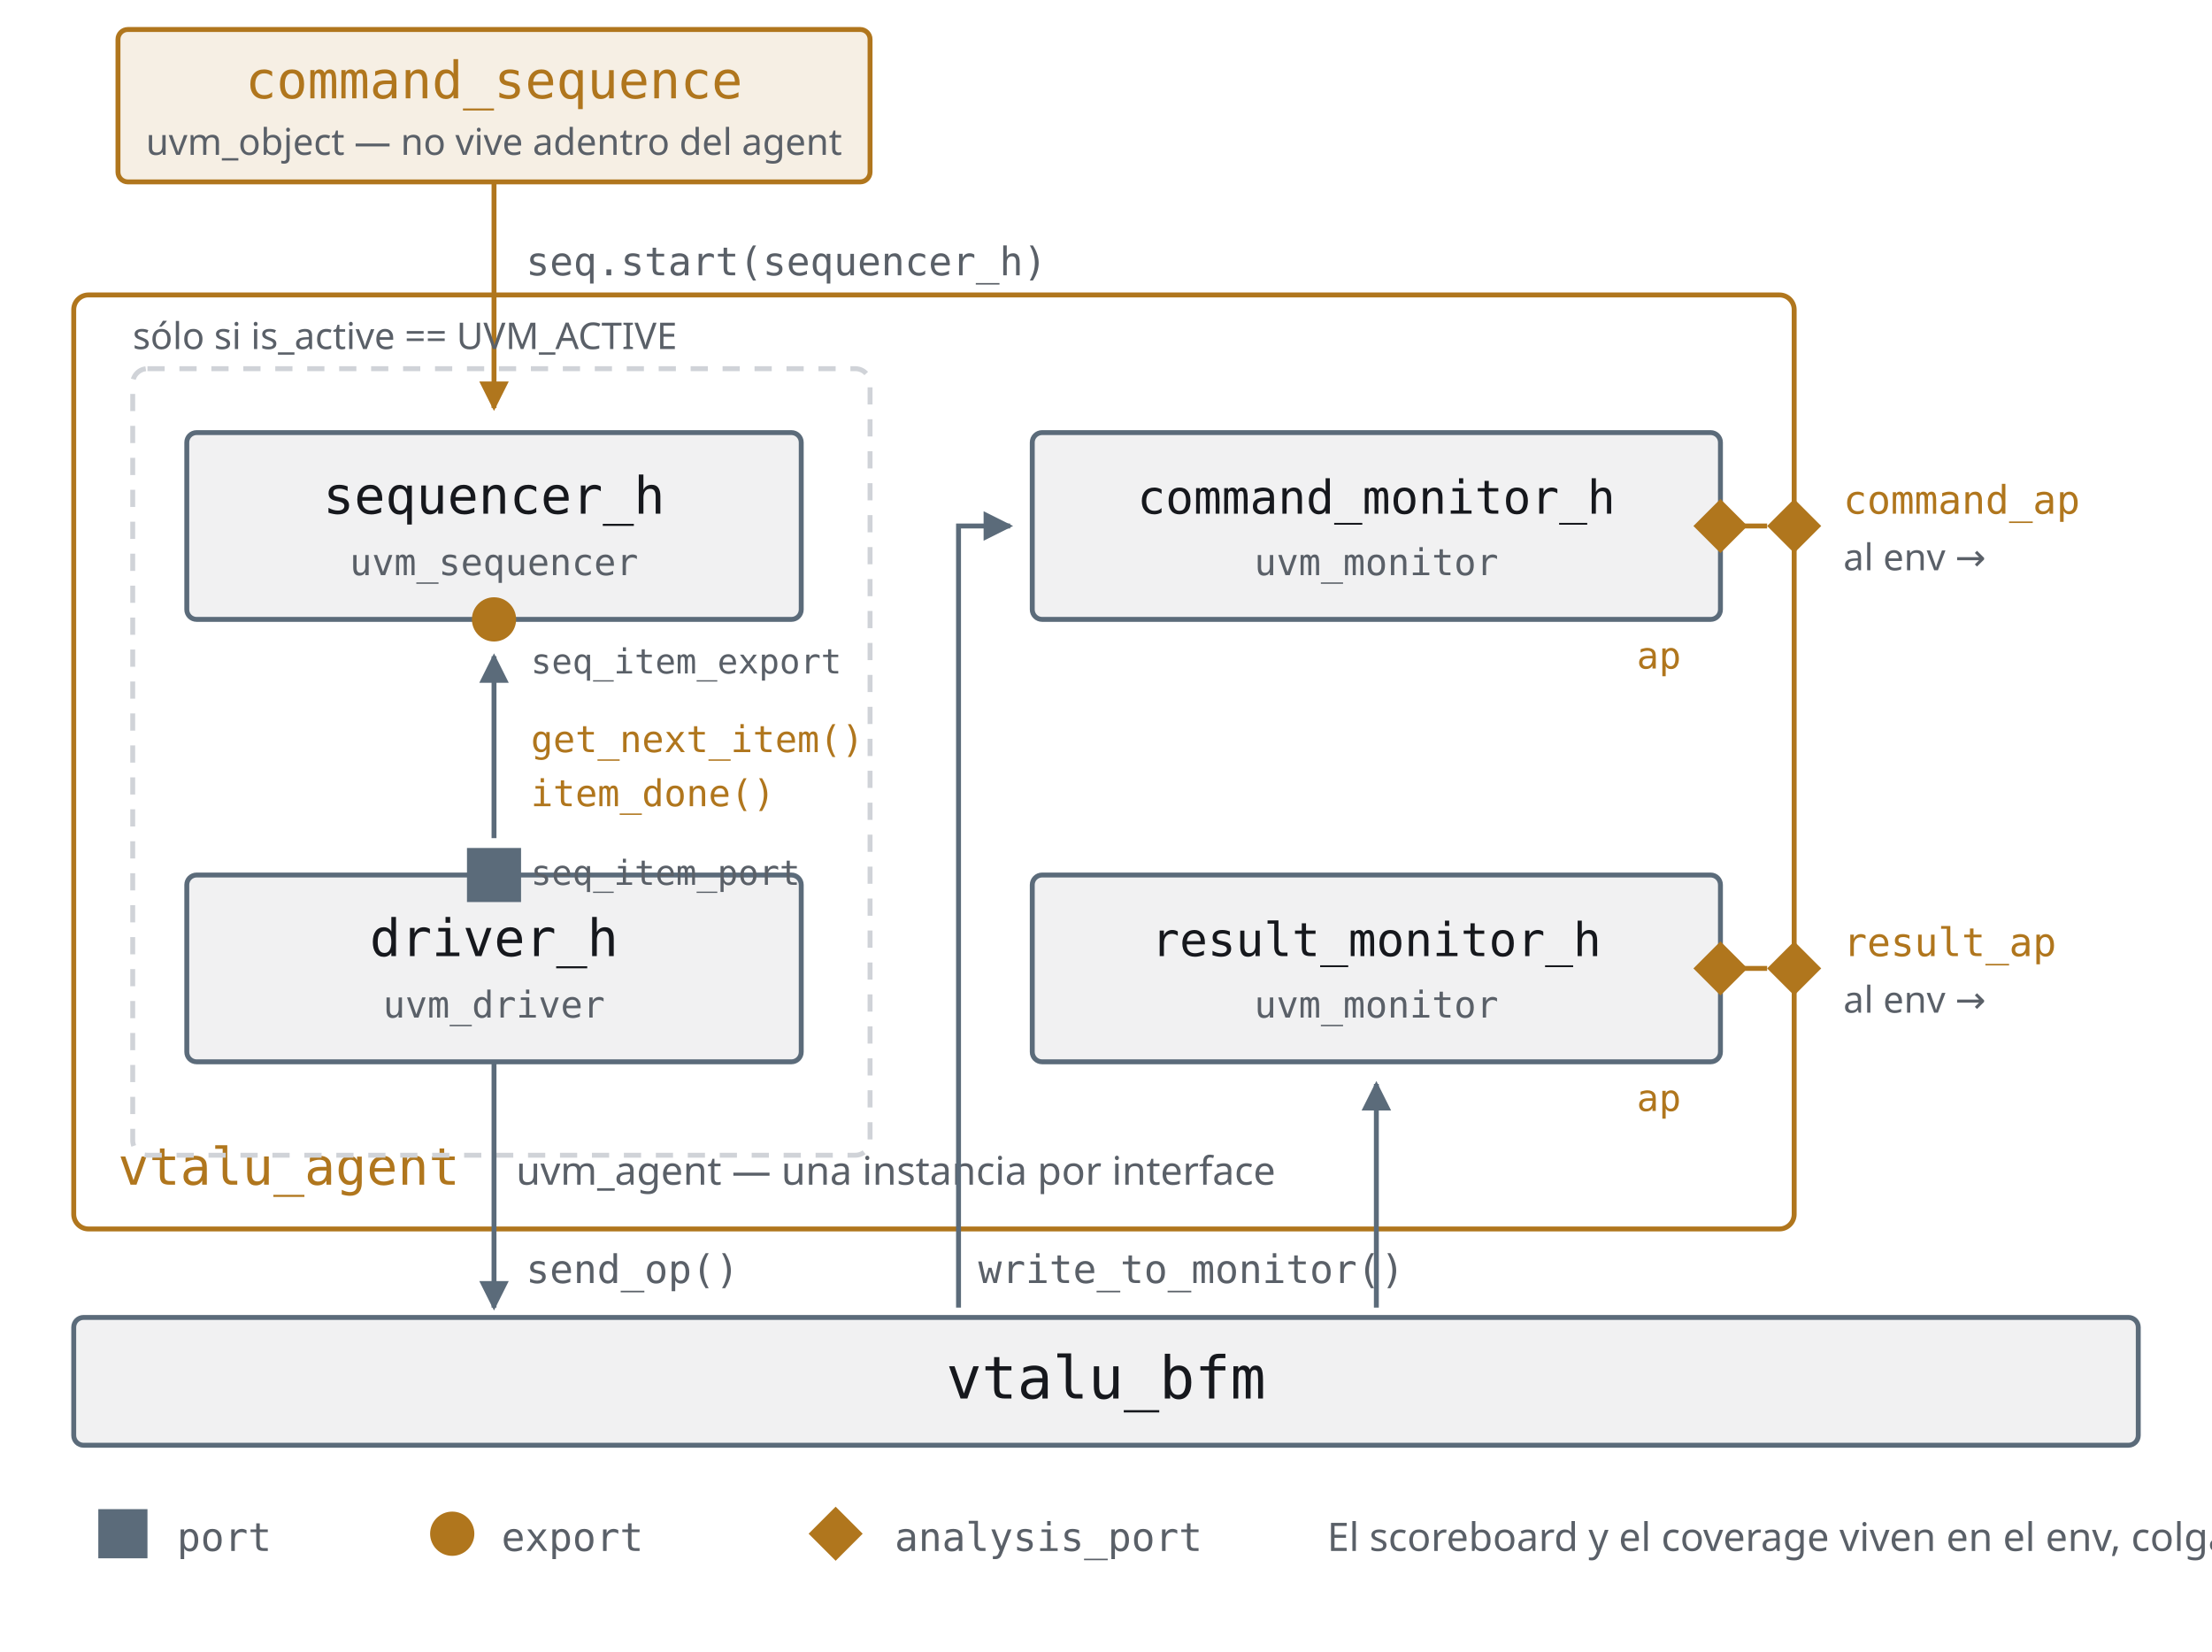
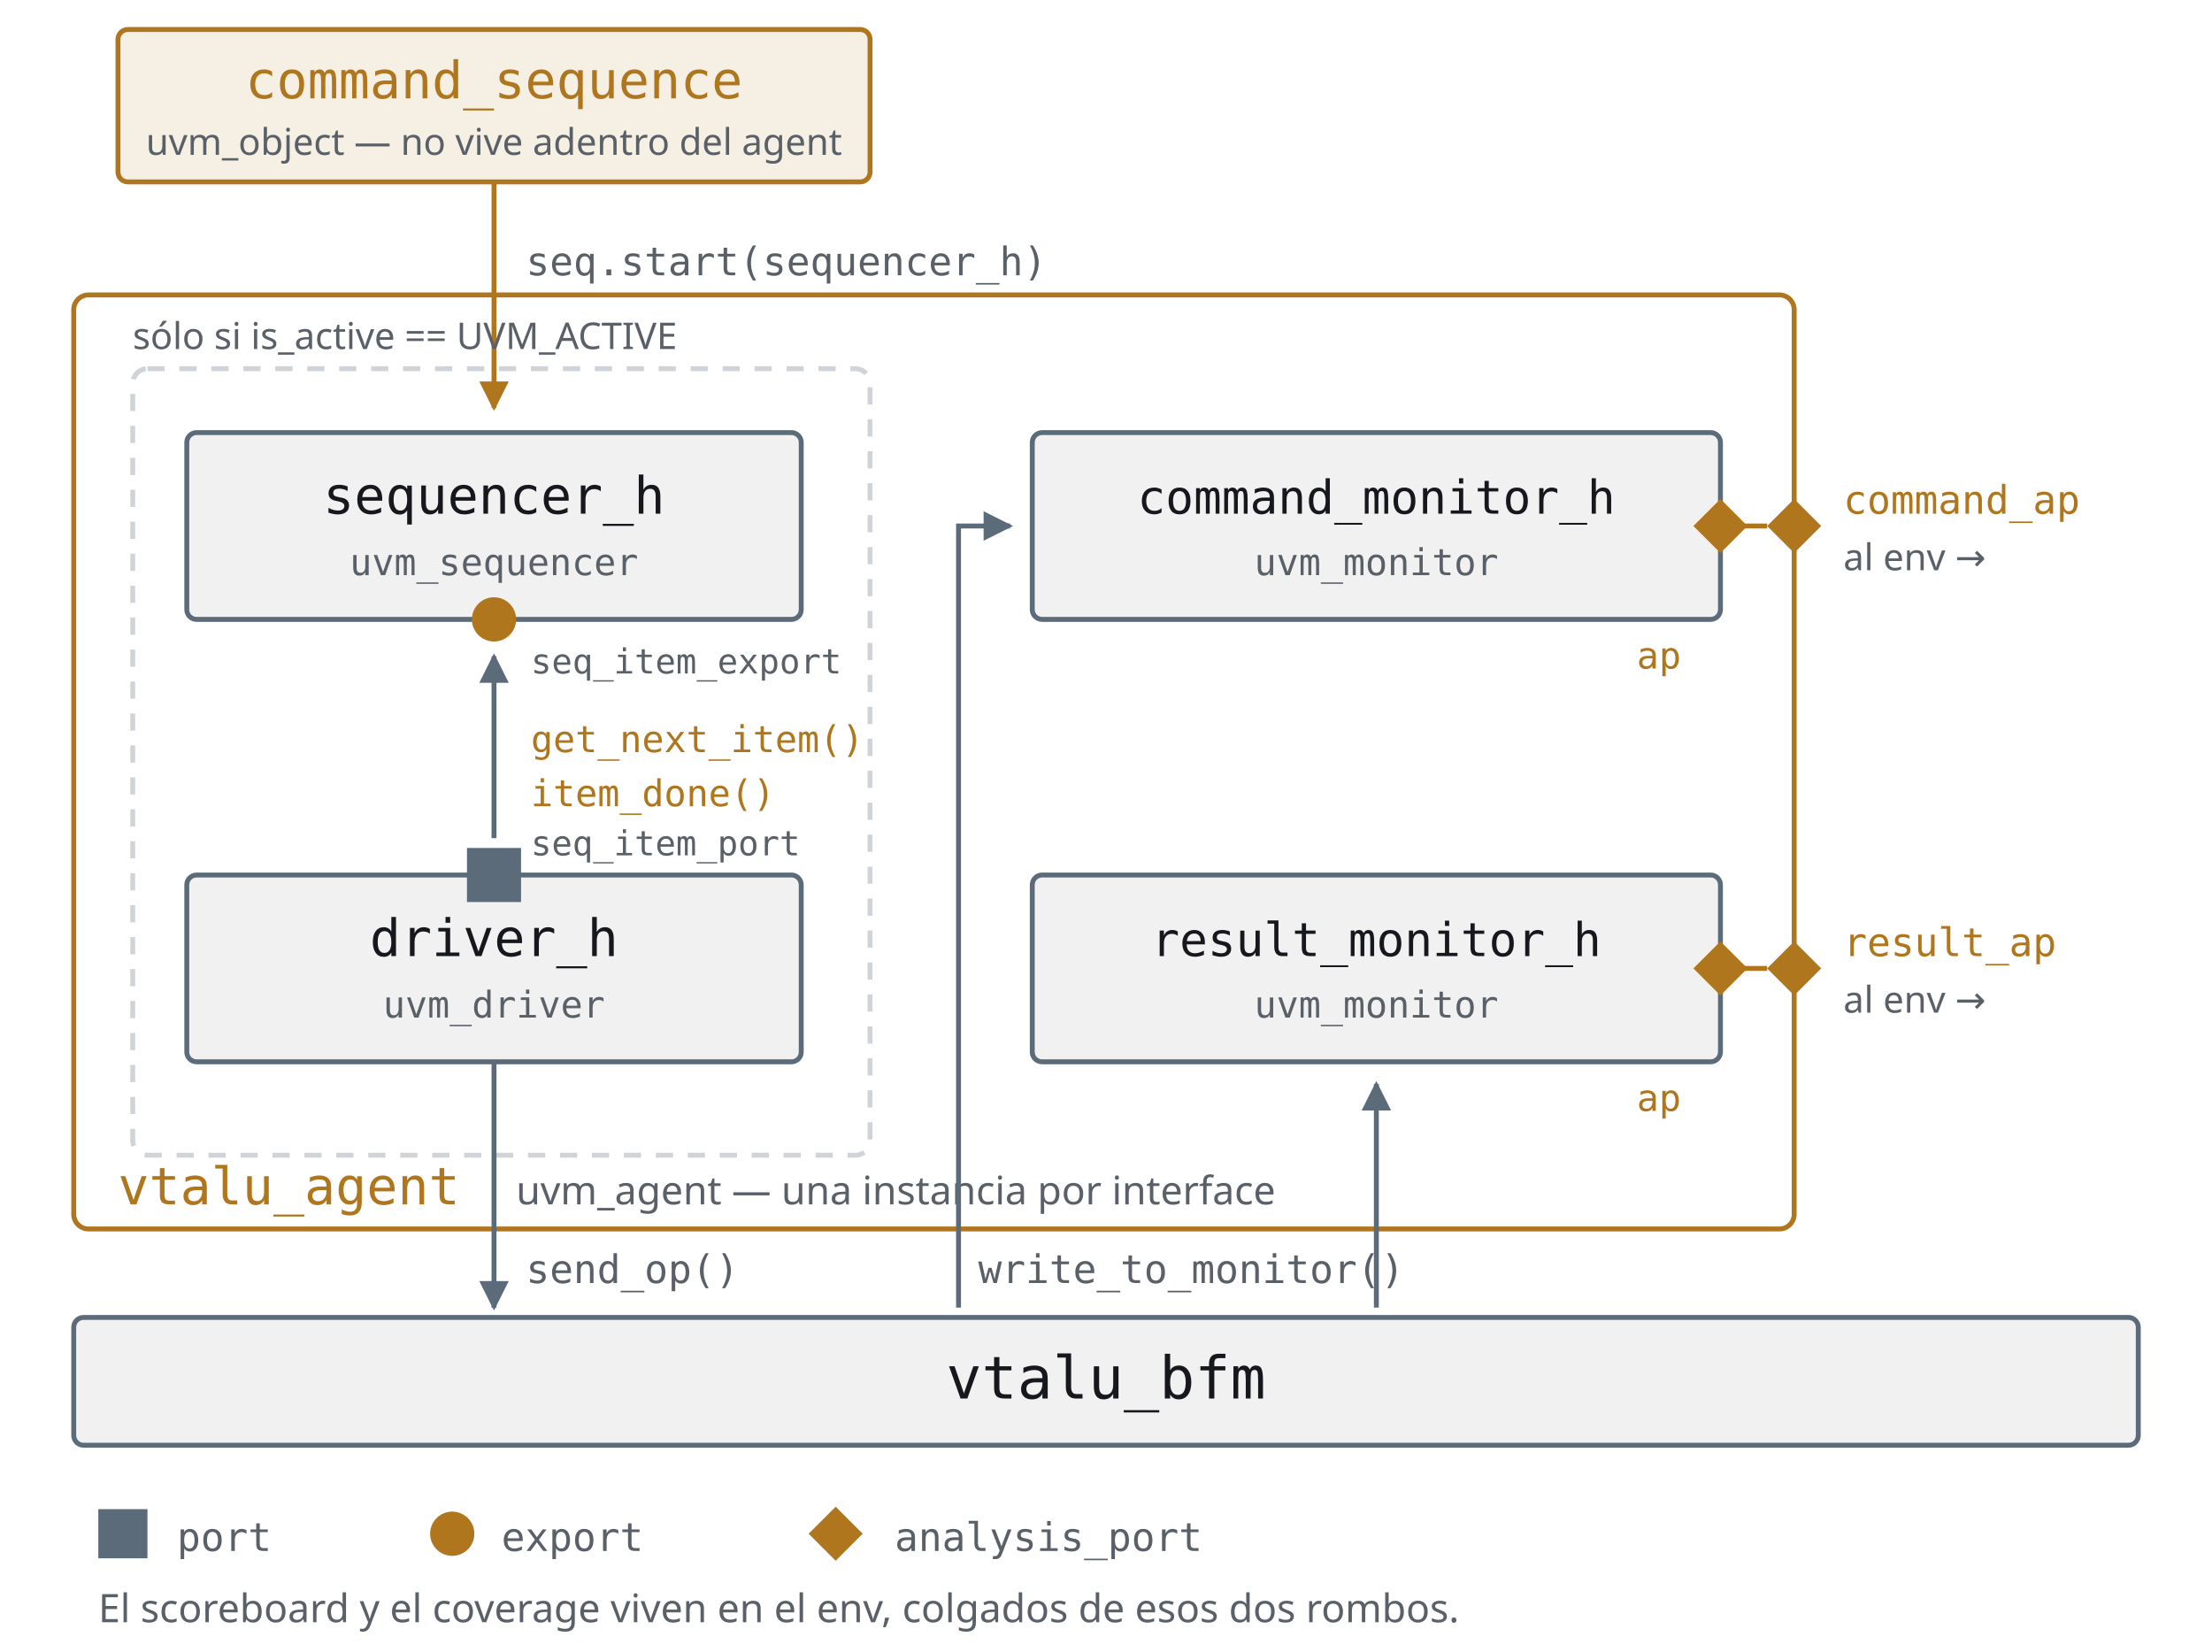
<svg xmlns="http://www.w3.org/2000/svg" viewBox="0 0 900 672" font-family="IBM Plex Sans, system-ui, sans-serif">
  <defs>
    <marker id="a" viewBox="0 0 10 10" refX="9" refY="5" markerWidth="6" markerHeight="6" orient="auto-start-reverse">
      <path d="M0,0 L10,5 L0,10 z" fill="#5b6b7a" />
    </marker>
    <marker id="a-acc" viewBox="0 0 10 10" refX="9" refY="5" markerWidth="6" markerHeight="6" orient="auto-start-reverse">
      <path d="M0,0 L10,5 L0,10 z" fill="#b0761d" />
    </marker>
  </defs>
  <rect x="48" y="12" width="306" height="62" rx="4" fill="#b0761d" fill-opacity="0.12" stroke="#b0761d" stroke-width="2" />
  <text x="201" y="40" fill="#b0761d" font-size="21" text-anchor="middle" font-family="IBM Plex Mono, ui-monospace, monospace">command_sequence</text>
  <text x="201" y="63" fill="#5a6068" font-size="15" text-anchor="middle">uvm_object — no vive adentro del agent</text>
  <path d="M201,74 V166" fill="none" stroke="#b0761d" stroke-width="2" marker-end="url(#a-acc)" />
  <text x="214" y="112" fill="#5a6068" font-size="16" font-family="IBM Plex Mono, ui-monospace, monospace">seq.start(sequencer_h)</text>
  <rect x="30" y="120" width="700" height="380" rx="6" fill="none" stroke="#b0761d" stroke-width="2" />
-   <text x="48" y="482" fill="#b0761d" font-size="21" font-family="IBM Plex Mono, ui-monospace, monospace">vtalu_agent</text>
-   <text x="210" y="482" fill="#5a6068" font-size="16">uvm_agent — una instancia por interface</text>
+   <text x="48" y="490" fill="#b0761d" font-size="21" font-family="IBM Plex Mono, ui-monospace, monospace">vtalu_agent</text>
+   <text x="210" y="490" fill="#5a6068" font-size="16">uvm_agent — una instancia por interface</text>
  <rect x="54" y="150" width="300" height="320" rx="6" fill="none" stroke="#d0d3d8" stroke-width="2" stroke-dasharray="7 6" />
  <text x="54" y="142" fill="#5a6068" font-size="15">sólo si is_active == UVM_ACTIVE</text>
  <rect x="76" y="176" width="250" height="76" rx="4" fill="#16181d" opacity="0.06" />
  <rect x="76" y="176" width="250" height="76" rx="4" fill="none" stroke="#5b6b7a" stroke-width="2" />
  <text x="201" y="209" fill="#16181d" font-size="21" text-anchor="middle" font-family="IBM Plex Mono, ui-monospace, monospace">sequencer_h</text>
  <text x="201" y="234" fill="#5a6068" font-size="15" text-anchor="middle" font-family="IBM Plex Mono, ui-monospace, monospace">uvm_sequencer</text>
  <rect x="76" y="356" width="250" height="76" rx="4" fill="#16181d" opacity="0.06" />
  <rect x="76" y="356" width="250" height="76" rx="4" fill="none" stroke="#5b6b7a" stroke-width="2" />
  <text x="201" y="389" fill="#16181d" font-size="21" text-anchor="middle" font-family="IBM Plex Mono, ui-monospace, monospace">driver_h</text>
  <text x="201" y="414" fill="#5a6068" font-size="15" text-anchor="middle" font-family="IBM Plex Mono, ui-monospace, monospace">uvm_driver</text>
  <circle cx="201" cy="252" r="9" fill="#b0761d" />
  <rect x="190" y="345" width="22" height="22" fill="#5b6b7a" />
  <path d="M201,341 L201,267" fill="none" stroke="#5b6b7a" stroke-width="2" marker-end="url(#a)" />
  <text x="216" y="274" fill="#5a6068" font-size="14" font-family="IBM Plex Mono, ui-monospace, monospace">seq_item_export</text>
  <text x="216" y="306" fill="#b0761d" font-size="15" font-family="IBM Plex Mono, ui-monospace, monospace">get_next_item()</text>
  <text x="216" y="328" fill="#b0761d" font-size="15" font-family="IBM Plex Mono, ui-monospace, monospace">item_done()</text>
-   <text x="216" y="360" fill="#5a6068" font-size="14" font-family="IBM Plex Mono, ui-monospace, monospace">seq_item_port</text>
+   <text x="216" y="348" fill="#5a6068" font-size="14" font-family="IBM Plex Mono, ui-monospace, monospace">seq_item_port</text>
  <path d="M201,432 V532" fill="none" stroke="#5b6b7a" stroke-width="2" marker-end="url(#a)" />
  <text x="214" y="522" fill="#5a6068" font-size="16" font-family="IBM Plex Mono, ui-monospace, monospace">send_op()</text>
  <rect x="420" y="176" width="280" height="76" rx="4" fill="#16181d" opacity="0.06" />
  <rect x="420" y="176" width="280" height="76" rx="4" fill="none" stroke="#5b6b7a" stroke-width="2" />
  <text x="560" y="209" fill="#16181d" font-size="19" text-anchor="middle" font-family="IBM Plex Mono, ui-monospace, monospace">command_monitor_h</text>
  <text x="560" y="234" fill="#5a6068" font-size="15" text-anchor="middle" font-family="IBM Plex Mono, ui-monospace, monospace">uvm_monitor</text>
  <rect x="420" y="356" width="280" height="76" rx="4" fill="#16181d" opacity="0.06" />
  <rect x="420" y="356" width="280" height="76" rx="4" fill="none" stroke="#5b6b7a" stroke-width="2" />
  <text x="560" y="389" fill="#16181d" font-size="19" text-anchor="middle" font-family="IBM Plex Mono, ui-monospace, monospace">result_monitor_h</text>
  <text x="560" y="414" fill="#5a6068" font-size="15" text-anchor="middle" font-family="IBM Plex Mono, ui-monospace, monospace">uvm_monitor</text>
  <path d="M390,532 V214 L411,214" fill="none" stroke="#5b6b7a" stroke-width="2" marker-end="url(#a)" />
  <path d="M560,532 V441" fill="none" stroke="#5b6b7a" stroke-width="2" marker-end="url(#a)" />
  <text x="398" y="522" fill="#5a6068" font-size="16" font-family="IBM Plex Mono, ui-monospace, monospace">write_to_monitor()</text>
  <path d="M700,214 L719,214" fill="none" stroke="#b0761d" stroke-width="2" />
  <path d="M700,394 L719,394" fill="none" stroke="#b0761d" stroke-width="2" />
  <path d="M700,203 L711,214 L700,225 L689,214 z" fill="#b0761d" />
  <path d="M700,383 L711,394 L700,405 L689,394 z" fill="#b0761d" />
  <path d="M730,203 L741,214 L730,225 L719,214 z" fill="#b0761d" />
  <path d="M730,383 L741,394 L730,405 L719,394 z" fill="#b0761d" />
  <text x="684" y="272" fill="#b0761d" font-size="15" text-anchor="end" font-family="IBM Plex Mono, ui-monospace, monospace">ap</text>
  <text x="684" y="452" fill="#b0761d" font-size="15" text-anchor="end" font-family="IBM Plex Mono, ui-monospace, monospace">ap</text>
  <text x="750" y="209" fill="#b0761d" font-size="16" font-family="IBM Plex Mono, ui-monospace, monospace">command_ap</text>
  <text x="750" y="232" fill="#5a6068" font-size="15">al env →</text>
  <text x="750" y="389" fill="#b0761d" font-size="16" font-family="IBM Plex Mono, ui-monospace, monospace">result_ap</text>
  <text x="750" y="412" fill="#5a6068" font-size="15">al env →</text>
  <rect x="30" y="536" width="840" height="52" rx="4" fill="#16181d" opacity="0.06" />
  <rect x="30" y="536" width="840" height="52" rx="4" fill="none" stroke="#5b6b7a" stroke-width="2" />
  <text x="450" y="569" fill="#16181d" font-size="24" text-anchor="middle" font-family="IBM Plex Mono, ui-monospace, monospace">vtalu_bfm</text>
  <rect x="40" y="614" width="20" height="20" fill="#5b6b7a" />
  <text x="72" y="631" fill="#5a6068" font-size="16" font-family="IBM Plex Mono, ui-monospace, monospace">port</text>
  <circle cx="184" cy="624" r="9" fill="#b0761d" />
  <text x="204" y="631" fill="#5a6068" font-size="16" font-family="IBM Plex Mono, ui-monospace, monospace">export</text>
  <path d="M340,613 L351,624 L340,635 L329,624 z" fill="#b0761d" />
  <text x="364" y="631" fill="#5a6068" font-size="16" font-family="IBM Plex Mono, ui-monospace, monospace">analysis_port</text>
-   <text x="540" y="631" fill="#5a6068" font-size="16">El scoreboard y el coverage viven en el env, colgados de esos dos rombos.</text>
+   <text x="40" y="660" fill="#5a6068" font-size="16">El scoreboard y el coverage viven en el env, colgados de esos dos rombos.</text>
</svg>
